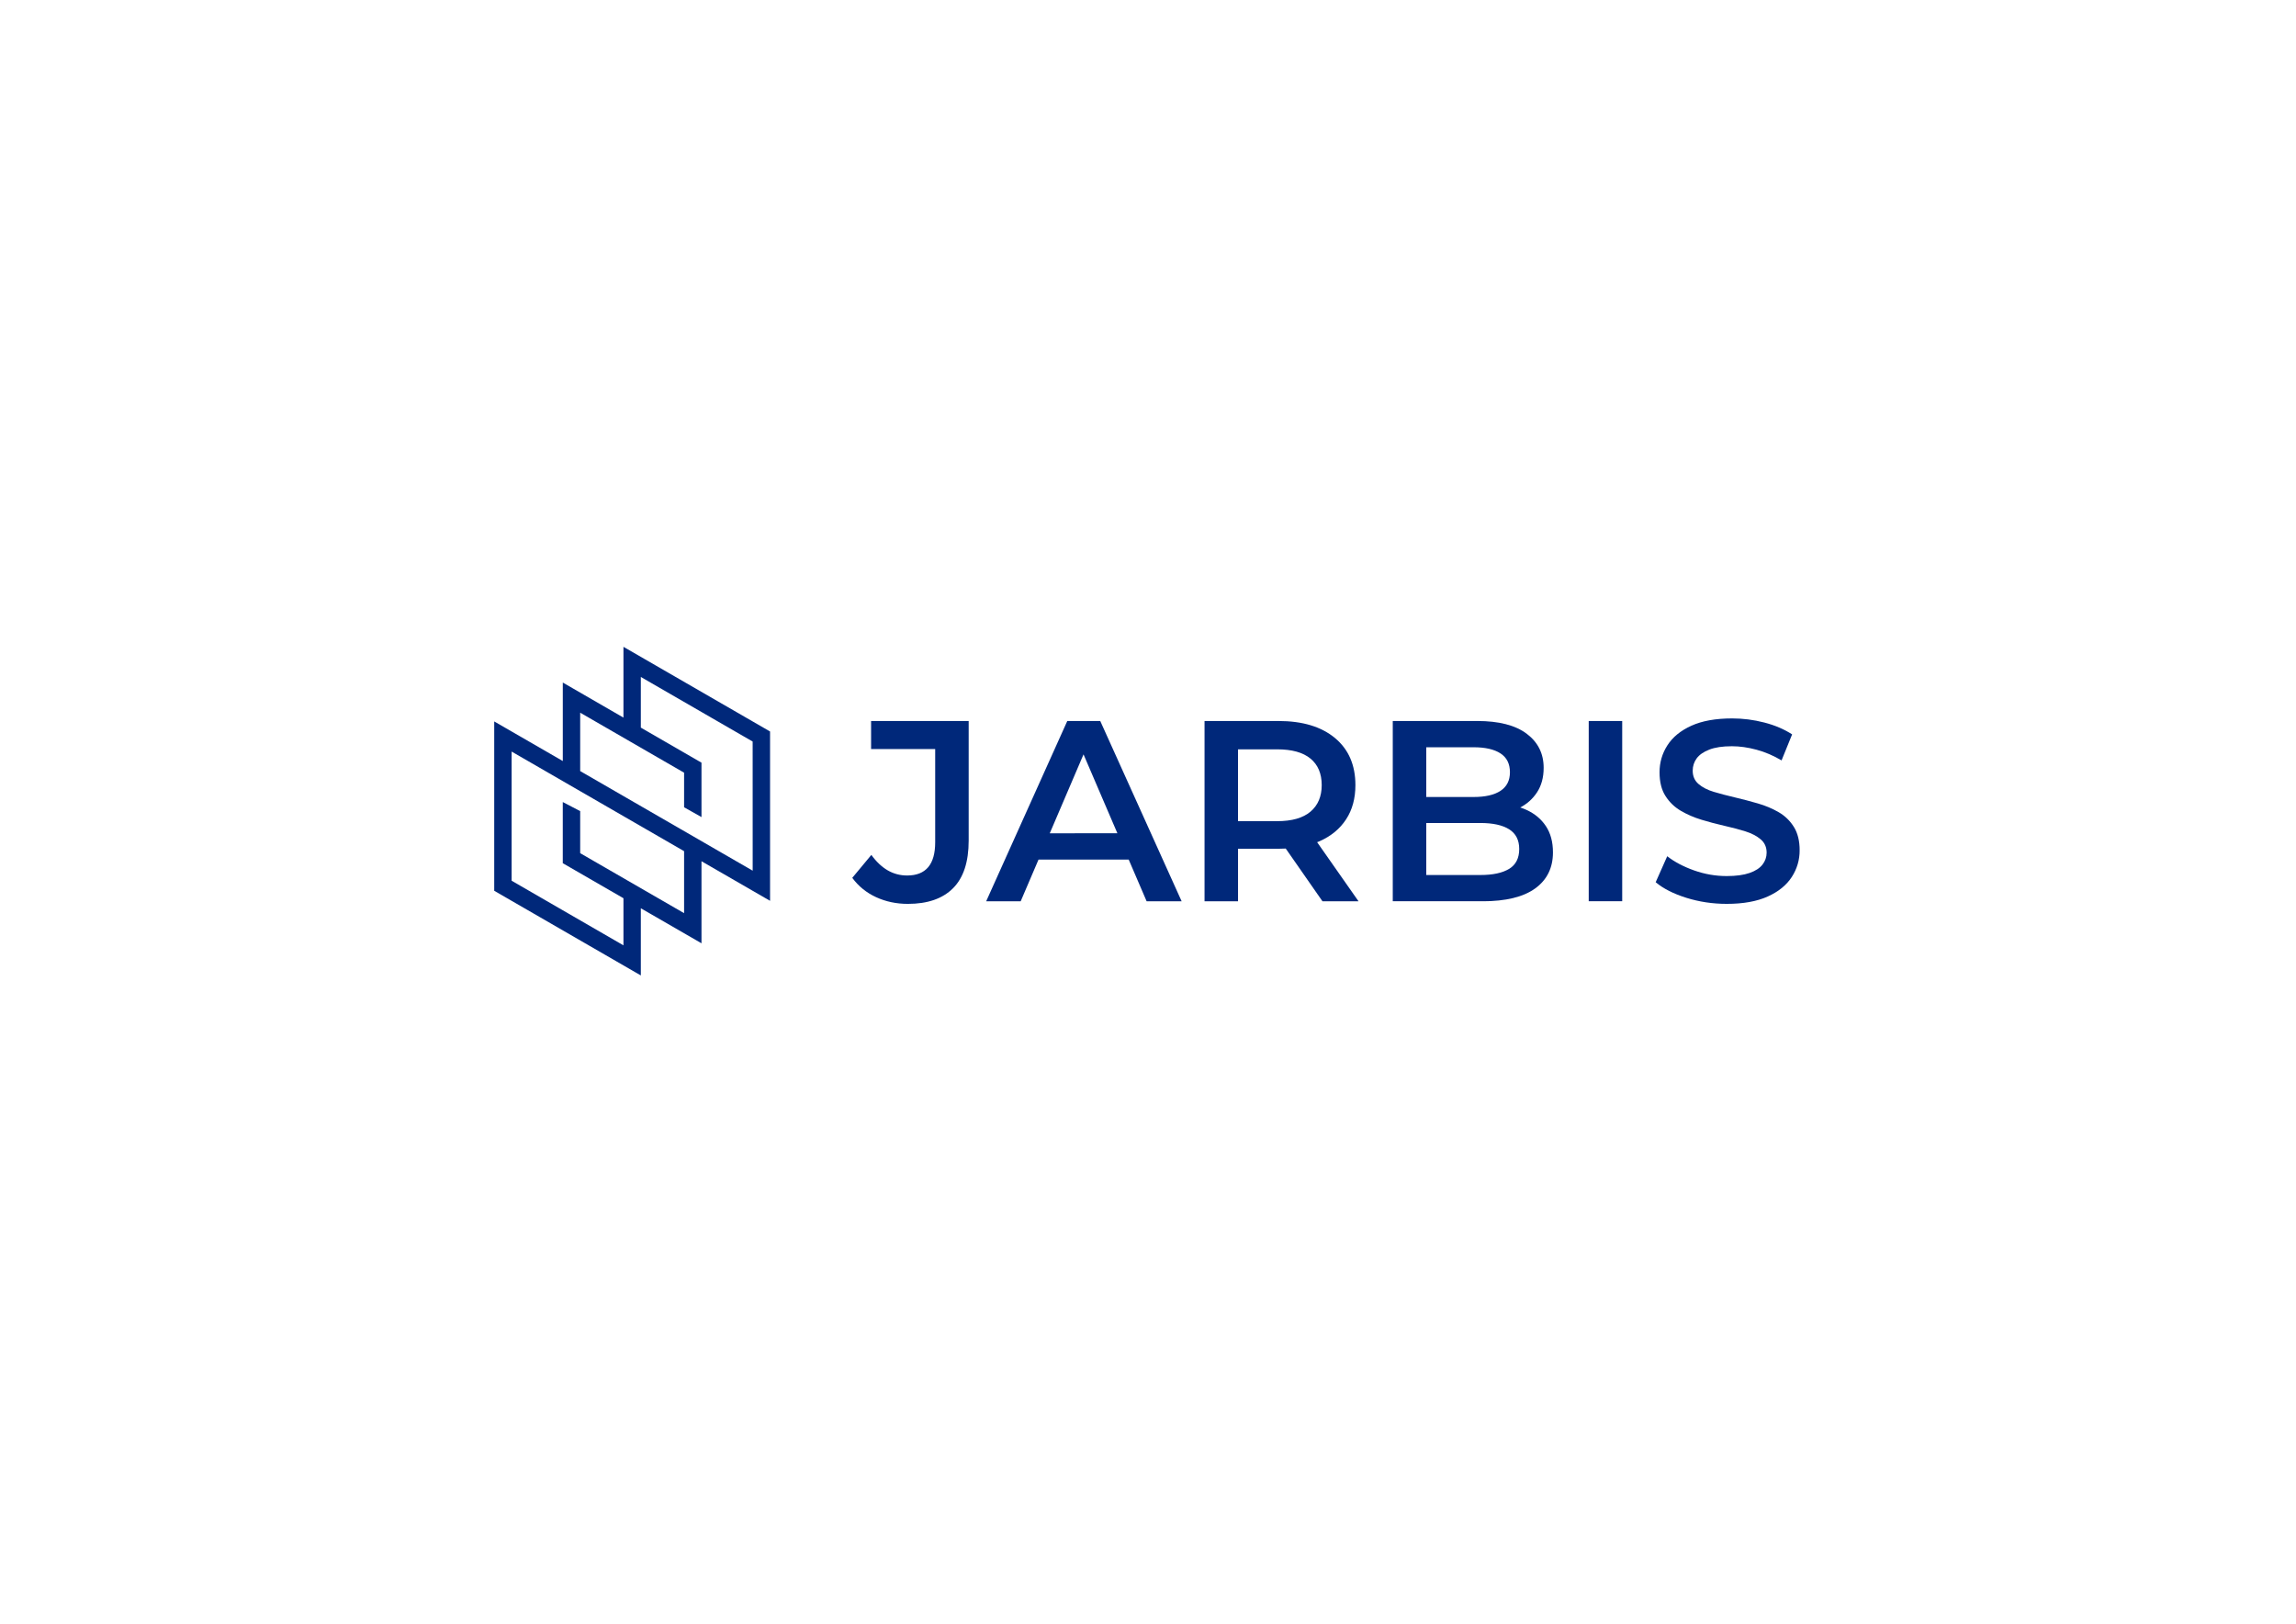
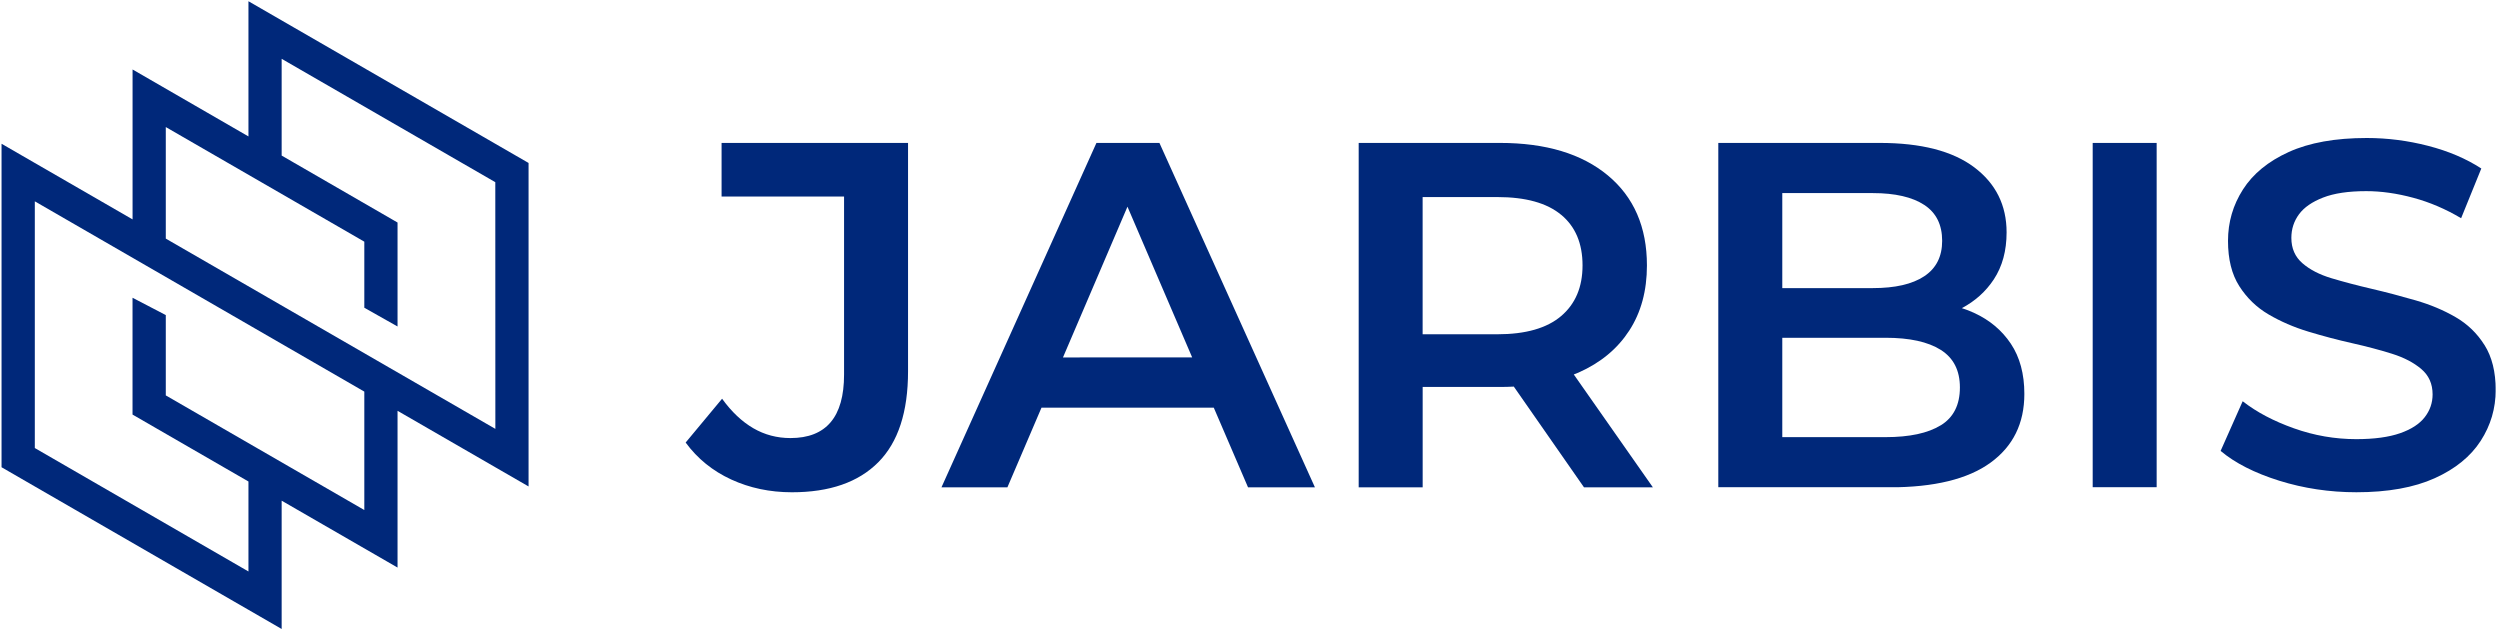
- <svg xmlns="http://www.w3.org/2000/svg" width="1123" zoomAndPan="magnify" viewBox="0 0 842.25 595.5" height="794" preserveAspectRatio="xMidYMid meet" version="1.0">
+ <svg xmlns="http://www.w3.org/2000/svg" width="480" zoomAndPan="magnify" viewBox="181 237 480 122" height="122" preserveAspectRatio="xMidYMid meet" version="1.0">
  <defs>
    <clipPath id="b649c947a1">
      <path d="M 0.297 0.238 L 101.488 0.238 L 101.488 120.797 L 0.297 120.797 Z M 0.297 0.238 " clip-rule="nonzero" />
    </clipPath>
    <clipPath id="7f89f59509">
      <path d="M 95.109 82.344 L 31.832 45.812 L 31.832 24.395 L 69.949 46.402 L 69.949 59.086 L 76.328 62.684 L 76.328 42.727 L 54.078 29.871 L 54.078 11.293 L 95.098 34.98 Z M 69.949 97.926 L 31.832 75.918 L 31.832 60.496 L 25.445 57.168 L 25.445 79.598 L 47.703 92.449 L 47.703 109.723 L 6.684 86.023 L 6.684 38.656 L 69.949 75.188 Z M 101.484 31.289 L 47.703 0.238 L 47.703 26.195 L 25.453 13.34 L 25.453 42.125 L 0.297 27.602 L 0.297 89.711 L 54.078 120.766 L 54.078 96.129 L 76.328 108.973 L 76.328 78.875 L 101.484 93.398 Z M 101.484 31.289 " clip-rule="nonzero" />
    </clipPath>
    <clipPath id="6fd9c62060">
      <path d="M 0.297 0.238 L 101.488 0.238 L 101.488 120.777 L 0.297 120.777 Z M 0.297 0.238 " clip-rule="nonzero" />
    </clipPath>
    <clipPath id="80e61a3874">
      <path d="M 95.109 82.344 L 31.832 45.812 L 31.832 24.395 L 69.949 46.402 L 69.949 59.086 L 76.328 62.684 L 76.328 42.727 L 54.078 29.871 L 54.078 11.293 L 95.098 34.98 Z M 69.949 97.926 L 31.832 75.918 L 31.832 60.496 L 25.445 57.168 L 25.445 79.598 L 47.703 92.449 L 47.703 109.723 L 6.684 86.023 L 6.684 38.656 L 69.949 75.188 Z M 101.484 31.289 L 47.703 0.238 L 47.703 26.195 L 25.453 13.34 L 25.453 42.125 L 0.297 27.602 L 0.297 89.711 L 54.078 120.766 L 54.078 96.129 L 76.328 108.973 L 76.328 78.875 L 101.484 93.398 Z M 101.484 31.289 " clip-rule="nonzero" />
    </clipPath>
    <clipPath id="48aa2a2436">
      <rect x="0" width="102" y="0" height="121" />
    </clipPath>
    <clipPath id="88163920cd">
      <path d="M 131.465 27.258 L 174.512 27.258 L 174.512 94.688 L 131.465 94.688 Z M 131.465 27.258 " clip-rule="nonzero" />
    </clipPath>
    <clipPath id="88ee7c6699">
      <path d="M 138.543 37.734 L 162.059 37.734 L 162.059 71.926 C 162.059 80.055 158.633 84.109 151.766 84.109 C 149.188 84.109 146.809 83.48 144.641 82.223 C 142.469 80.961 140.461 79.074 138.641 76.555 L 131.645 84.969 C 133.914 88.059 136.824 90.418 140.383 92.059 C 143.938 93.695 147.828 94.516 152.047 94.516 C 159.281 94.516 164.809 92.598 168.625 88.758 C 172.445 84.922 174.344 79.094 174.344 71.289 L 174.344 27.441 L 138.543 27.441 Z M 138.543 37.734 " clip-rule="nonzero" />
    </clipPath>
    <clipPath id="08e3e65ac3">
      <path d="M 0.465 0.262 L 43.363 0.262 L 43.363 67.641 L 0.465 67.641 Z M 0.465 0.262 " clip-rule="nonzero" />
    </clipPath>
    <clipPath id="a936d6cfb7">
      <path d="M 7.543 10.734 L 31.059 10.734 L 31.059 44.926 C 31.059 53.055 27.633 57.109 20.766 57.109 C 18.188 57.109 15.809 56.48 13.641 55.223 C 11.469 53.961 9.461 52.074 7.641 49.555 L 0.645 57.969 C 2.914 61.059 5.824 63.418 9.383 65.059 C 12.938 66.695 16.828 67.516 21.047 67.516 C 28.281 67.516 33.809 65.598 37.625 61.758 C 41.445 57.922 43.344 52.094 43.344 44.289 L 43.344 0.441 L 7.543 0.441 Z M 7.543 10.734 " clip-rule="nonzero" />
    </clipPath>
    <clipPath id="b2b7df38ec">
      <rect x="0" width="44" y="0" height="68" />
    </clipPath>
    <clipPath id="0c06abf522">
      <path d="M 180.531 27.258 L 252.477 27.258 L 252.477 93.785 L 180.531 93.785 Z M 180.531 27.258 " clip-rule="nonzero" />
    </clipPath>
    <clipPath id="4454f55e67">
      <path d="M 204.09 68.629 L 216.473 39.684 L 228.895 68.617 Z M 210.516 27.441 L 180.762 93.566 L 193.422 93.566 L 199.969 78.266 L 233.043 78.266 L 239.621 93.566 L 252.465 93.566 L 222.609 27.441 Z M 210.516 27.441 " clip-rule="nonzero" />
    </clipPath>
    <clipPath id="4429738d24">
      <path d="M 0.598 0.262 L 72.477 0.262 L 72.477 66.68 L 0.598 66.68 Z M 0.598 0.262 " clip-rule="nonzero" />
    </clipPath>
    <clipPath id="46cd3fdb32">
      <path d="M 24.09 41.629 L 36.473 12.684 L 48.895 41.617 Z M 30.516 0.441 L 0.762 66.566 L 13.422 66.566 L 19.969 51.266 L 53.043 51.266 L 59.621 66.566 L 72.465 66.566 L 42.609 0.441 Z M 30.516 0.441 " clip-rule="nonzero" />
    </clipPath>
    <clipPath id="89a4d98af5">
      <rect x="0" width="73" y="0" height="67" />
    </clipPath>
    <clipPath id="e74b611e31">
      <path d="M 260.602 27.258 L 317.496 27.258 L 317.496 93.785 L 260.602 93.785 Z M 260.602 27.258 " clip-rule="nonzero" />
    </clipPath>
    <clipPath id="5cd0561f11">
      <path d="M 299.738 41.234 C 302.477 43.5 303.848 46.738 303.848 50.957 C 303.848 55.117 302.477 58.355 299.738 60.684 C 297 63.012 292.922 64.18 287.504 64.18 L 273.145 64.18 L 273.145 37.836 L 287.496 37.836 C 292.914 37.836 296.992 38.965 299.73 41.234 M 303.129 71.508 C 307.316 69.648 310.543 66.969 312.812 63.48 C 315.082 59.992 316.211 55.816 316.211 50.969 C 316.211 43.602 313.711 37.836 308.703 33.676 C 303.695 29.52 296.789 27.441 287.977 27.441 L 260.867 27.441 L 260.867 93.566 L 273.152 93.566 L 273.152 74.297 L 288.074 74.297 C 288.953 74.297 289.812 74.266 290.652 74.227 L 304.125 93.566 L 317.352 93.566 L 302.168 71.898 C 302.488 71.766 302.816 71.648 303.137 71.508 " clip-rule="nonzero" />
    </clipPath>
    <clipPath id="be239abbab">
      <path d="M 0.688 0.262 L 57.496 0.262 L 57.496 66.68 L 0.688 66.68 Z M 0.688 0.262 " clip-rule="nonzero" />
    </clipPath>
    <clipPath id="beb20b7ac3">
      <path d="M 39.738 14.234 C 42.477 16.5 43.848 19.738 43.848 23.957 C 43.848 28.117 42.477 31.355 39.738 33.684 C 37 36.012 32.922 37.18 27.504 37.18 L 13.145 37.18 L 13.145 10.836 L 27.496 10.836 C 32.914 10.836 36.992 11.965 39.73 14.234 M 43.129 44.508 C 47.316 42.648 50.543 39.969 52.812 36.48 C 55.082 32.992 56.211 28.816 56.211 23.969 C 56.211 16.602 53.711 10.836 48.703 6.676 C 43.695 2.52 36.789 0.441 27.977 0.441 L 0.867 0.441 L 0.867 66.566 L 13.152 66.566 L 13.152 47.297 L 28.074 47.297 C 28.953 47.297 29.812 47.266 30.652 47.227 L 44.125 66.566 L 57.352 66.566 L 42.168 44.898 C 42.488 44.766 42.816 44.648 43.137 44.508 " clip-rule="nonzero" />
    </clipPath>
    <clipPath id="d7b8fd6baa">
      <rect x="0" width="58" y="0" height="67" />
    </clipPath>
    <clipPath id="96e6c762f0">
      <path d="M 329.914 27.441 L 388.898 27.441 L 388.898 93.77 L 329.914 93.77 Z M 329.914 27.441 " clip-rule="nonzero" />
    </clipPath>
    <clipPath id="abb94afd81">
      <path d="M 372.613 81.66 C 370.156 83.172 366.629 83.93 362.031 83.93 L 342.199 83.93 L 342.199 64.852 L 362.031 64.852 C 366.629 64.852 370.156 65.621 372.613 67.168 C 375.074 68.719 376.301 71.117 376.301 74.395 C 376.301 77.734 375.074 80.164 372.613 81.672 M 359.582 37.074 C 363.859 37.074 367.156 37.836 369.457 39.344 C 371.754 40.852 372.895 43.152 372.895 46.238 C 372.895 49.258 371.746 51.527 369.445 53.047 C 367.148 54.566 363.859 55.316 359.57 55.316 L 342.199 55.316 L 342.199 37.074 Z M 379.031 60.074 C 378.27 59.723 377.48 59.422 376.672 59.164 C 379.199 57.824 381.258 55.996 382.809 53.645 C 384.449 51.156 385.266 48.148 385.266 44.621 C 385.266 39.395 383.188 35.227 379.031 32.105 C 374.871 28.988 368.836 27.441 360.898 27.441 L 329.914 27.441 L 329.914 93.566 L 362.789 93.566 C 371.355 93.566 377.812 91.996 382.16 88.848 C 386.508 85.699 388.676 81.293 388.676 75.625 C 388.676 71.785 387.805 68.578 386.078 65.988 C 384.348 63.402 382 61.441 379.039 60.082 " clip-rule="nonzero" />
    </clipPath>
    <clipPath id="c1066ff335">
      <path d="M 0.914 0.441 L 59.734 0.441 L 59.734 66.68 L 0.914 66.68 Z M 0.914 0.441 " clip-rule="nonzero" />
    </clipPath>
    <clipPath id="895010bf4f">
      <path d="M 43.613 54.66 C 41.156 56.172 37.629 56.93 33.031 56.93 L 13.199 56.93 L 13.199 37.852 L 33.031 37.852 C 37.629 37.852 41.156 38.621 43.613 40.168 C 46.074 41.719 47.301 44.117 47.301 47.395 C 47.301 50.734 46.074 53.164 43.613 54.672 M 30.582 10.074 C 34.859 10.074 38.156 10.836 40.457 12.344 C 42.754 13.852 43.895 16.152 43.895 19.238 C 43.895 22.258 42.746 24.527 40.445 26.047 C 38.148 27.566 34.859 28.316 30.57 28.316 L 13.199 28.316 L 13.199 10.074 Z M 50.031 33.074 C 49.27 32.723 48.48 32.422 47.672 32.164 C 50.199 30.824 52.258 28.996 53.809 26.645 C 55.449 24.156 56.266 21.148 56.266 17.621 C 56.266 12.395 54.188 8.227 50.031 5.105 C 45.871 1.988 39.836 0.441 31.898 0.441 L 0.914 0.441 L 0.914 66.566 L 33.789 66.566 C 42.355 66.566 48.812 64.996 53.16 61.848 C 57.508 58.699 59.676 54.293 59.676 48.625 C 59.676 44.785 58.805 41.578 57.078 38.988 C 55.348 36.402 53 34.441 50.039 33.082 " clip-rule="nonzero" />
    </clipPath>
    <clipPath id="b9cb5f4c8b">
      <rect x="0" width="60" y="0" height="67" />
    </clipPath>
    <clipPath id="0d84c8290b">
      <path d="M 401.797 27.441 L 414.082 27.441 L 414.082 93.562 L 401.797 93.562 Z M 401.797 27.441 " clip-rule="nonzero" />
    </clipPath>
    <clipPath id="0116fd5b50">
      <path d="M 0.797 0.441 L 13.082 0.441 L 13.082 66.562 L 0.797 66.562 Z M 0.797 0.441 " clip-rule="nonzero" />
    </clipPath>
    <clipPath id="0a1850fac1">
      <rect x="0" width="14" y="0" height="67" />
    </clipPath>
    <clipPath id="40568a3502">
      <path d="M 426.359 26.496 L 479.367 26.496 L 479.367 94.562 L 426.359 94.562 Z M 426.359 26.496 " clip-rule="nonzero" />
    </clipPath>
    <clipPath id="333a635ffe">
      <path d="M 477.031 66.266 C 475.613 63.996 473.754 62.207 471.453 60.879 C 469.156 59.547 466.605 58.48 463.797 57.668 C 460.988 56.859 458.18 56.109 455.344 55.449 C 452.504 54.789 449.945 54.109 447.648 53.422 C 445.348 52.73 443.488 51.773 442.07 50.543 C 440.648 49.312 439.941 47.695 439.941 45.676 C 439.941 43.977 440.43 42.469 441.41 41.137 C 442.391 39.809 443.93 38.75 446.039 37.93 C 448.145 37.109 450.906 36.699 454.305 36.699 C 457.203 36.699 460.219 37.129 463.367 37.98 C 466.516 38.828 469.574 40.137 472.535 41.898 L 476.41 32.352 C 473.512 30.465 470.113 29.016 466.207 28.004 C 462.301 26.996 458.383 26.496 454.414 26.496 C 448.367 26.496 443.379 27.395 439.441 29.184 C 435.504 30.973 432.574 33.371 430.656 36.371 C 428.738 39.367 427.777 42.648 427.777 46.246 C 427.777 49.773 428.496 52.672 429.945 54.941 C 431.395 57.211 433.266 59.02 435.562 60.367 C 437.863 61.719 440.41 62.828 443.219 63.676 C 446.027 64.527 448.824 65.266 451.625 65.895 C 454.422 66.523 456.973 67.203 459.27 67.922 C 461.57 68.645 463.438 69.621 464.887 70.852 C 466.336 72.082 467.059 73.699 467.059 75.719 C 467.059 77.359 466.547 78.816 465.547 80.105 C 464.547 81.398 462.969 82.426 460.82 83.176 C 458.672 83.926 455.871 84.316 452.414 84.316 C 448.316 84.316 444.32 83.625 440.422 82.234 C 436.523 80.848 433.246 79.117 430.594 77.039 L 426.359 86.574 C 429.125 88.902 432.875 90.812 437.602 92.293 C 442.328 93.77 447.266 94.512 452.434 94.512 C 458.48 94.512 463.488 93.609 467.457 91.82 C 471.426 90.031 474.363 87.633 476.293 84.645 C 478.223 81.656 479.172 78.398 479.172 74.871 C 479.172 71.41 478.461 68.543 477.043 66.273 " clip-rule="nonzero" />
    </clipPath>
    <clipPath id="d851efafa2">
      <path d="M 0.359 0.496 L 53.367 0.496 L 53.367 68.562 L 0.359 68.562 Z M 0.359 0.496 " clip-rule="nonzero" />
    </clipPath>
    <clipPath id="c6a9074c20">
      <path d="M 51.031 40.266 C 49.613 37.996 47.754 36.207 45.453 34.879 C 43.156 33.547 40.605 32.48 37.797 31.668 C 34.988 30.859 32.18 30.109 29.344 29.449 C 26.504 28.789 23.945 28.109 21.648 27.422 C 19.348 26.73 17.488 25.773 16.07 24.543 C 14.648 23.312 13.941 21.695 13.941 19.676 C 13.941 17.977 14.43 16.469 15.41 15.137 C 16.391 13.809 17.93 12.75 20.039 11.93 C 22.145 11.109 24.906 10.699 28.305 10.699 C 31.203 10.699 34.219 11.129 37.367 11.98 C 40.516 12.828 43.574 14.137 46.535 15.898 L 50.41 6.352 C 47.512 4.465 44.113 3.016 40.207 2.004 C 36.301 0.996 32.383 0.496 28.414 0.496 C 22.367 0.496 17.379 1.395 13.441 3.184 C 9.504 4.973 6.574 7.371 4.656 10.371 C 2.738 13.367 1.777 16.648 1.777 20.246 C 1.777 23.773 2.496 26.672 3.945 28.941 C 5.395 31.211 7.266 33.02 9.562 34.367 C 11.863 35.719 14.41 36.828 17.219 37.676 C 20.027 38.527 22.824 39.266 25.625 39.895 C 28.422 40.523 30.973 41.203 33.27 41.922 C 35.57 42.645 37.438 43.621 38.887 44.852 C 40.336 46.082 41.059 47.699 41.059 49.719 C 41.059 51.359 40.547 52.816 39.547 54.105 C 38.547 55.398 36.969 56.426 34.82 57.176 C 32.672 57.926 29.871 58.316 26.414 58.316 C 22.316 58.316 18.32 57.625 14.422 56.234 C 10.523 54.848 7.246 53.117 4.594 51.039 L 0.359 60.574 C 3.125 62.902 6.875 64.812 11.602 66.293 C 16.328 67.77 21.266 68.512 26.434 68.512 C 32.48 68.512 37.488 67.609 41.457 65.82 C 45.426 64.031 48.363 61.633 50.293 58.645 C 52.223 55.656 53.172 52.398 53.172 48.871 C 53.172 45.41 52.461 42.543 51.043 40.273 " clip-rule="nonzero" />
    </clipPath>
    <clipPath id="58a6331900">
      <rect x="0" width="54" y="0" height="69" />
    </clipPath>
    <clipPath id="eae6065749">
      <rect x="0" width="480" y="0" height="122" />
    </clipPath>
  </defs>
  <g transform="matrix(1, 0, 0, 1, 181, 237)">
    <g clip-path="url(#eae6065749)">
      <g clip-path="url(#b649c947a1)">
        <g clip-path="url(#7f89f59509)">
          <g>
            <g clip-path="url(#48aa2a2436)">
              <g clip-path="url(#6fd9c62060)">
                <g clip-path="url(#80e61a3874)">
                  <path fill="#00287a" d="M 0.297 0.238 L 101.488 0.238 L 101.488 120.797 L 0.297 120.797 Z M 0.297 0.238 " fill-opacity="1" fill-rule="nonzero" />
                </g>
              </g>
            </g>
          </g>
        </g>
      </g>
      <g clip-path="url(#88163920cd)">
        <g clip-path="url(#88ee7c6699)">
          <g transform="matrix(1, 0, 0, 1, 131, 27)">
            <g clip-path="url(#b2b7df38ec)">
              <g clip-path="url(#08e3e65ac3)">
                <g clip-path="url(#a936d6cfb7)">
                  <rect x="-618.579" width="1455.408" fill="#00287a" y="-480.762" height="1029.024" fill-opacity="1" />
                </g>
              </g>
            </g>
          </g>
        </g>
      </g>
      <g clip-path="url(#0c06abf522)">
        <g clip-path="url(#4454f55e67)">
          <g transform="matrix(1, 0, 0, 1, 180, 27)">
            <g clip-path="url(#89a4d98af5)">
              <g clip-path="url(#4429738d24)">
                <g clip-path="url(#46cd3fdb32)">
                  <rect x="-667.579" width="1455.408" fill="#00287a" y="-480.762" height="1029.024" fill-opacity="1" />
                </g>
              </g>
            </g>
          </g>
        </g>
      </g>
      <g clip-path="url(#e74b611e31)">
        <g clip-path="url(#5cd0561f11)">
          <g transform="matrix(1, 0, 0, 1, 260, 27)">
            <g clip-path="url(#d7b8fd6baa)">
              <g clip-path="url(#be239abbab)">
                <g clip-path="url(#beb20b7ac3)">
                  <rect x="-747.579" width="1455.408" fill="#00287a" y="-480.762" height="1029.024" fill-opacity="1" />
                </g>
              </g>
            </g>
          </g>
        </g>
      </g>
      <g clip-path="url(#96e6c762f0)">
        <g clip-path="url(#abb94afd81)">
          <g transform="matrix(1, 0, 0, 1, 329, 27)">
            <g clip-path="url(#b9cb5f4c8b)">
              <g clip-path="url(#c1066ff335)">
                <g clip-path="url(#895010bf4f)">
                  <path fill="#00287a" d="M 0.914 0.441 L 59.672 0.441 L 59.672 66.539 L 0.914 66.539 Z M 0.914 0.441 " fill-opacity="1" fill-rule="nonzero" />
                </g>
              </g>
            </g>
          </g>
        </g>
      </g>
      <g clip-path="url(#0d84c8290b)">
        <g transform="matrix(1, 0, 0, 1, 401, 27)">
          <g clip-path="url(#0a1850fac1)">
            <g clip-path="url(#0116fd5b50)">
              <path fill="#00287a" d="M 0.797 0.441 L 13.078 0.441 L 13.078 66.539 L 0.797 66.539 Z M 0.797 0.441 " fill-opacity="1" fill-rule="nonzero" />
            </g>
          </g>
        </g>
      </g>
      <g clip-path="url(#40568a3502)">
        <g clip-path="url(#333a635ffe)">
          <g transform="matrix(1, 0, 0, 1, 426, 26)">
            <g clip-path="url(#58a6331900)">
              <g clip-path="url(#d851efafa2)">
                <g clip-path="url(#c6a9074c20)">
                  <path fill="#00287a" d="M 0.359 0.496 L 53.16 0.496 L 53.16 68.562 L 0.359 68.562 Z M 0.359 0.496 " fill-opacity="1" fill-rule="nonzero" />
                </g>
              </g>
            </g>
          </g>
        </g>
      </g>
    </g>
  </g>
</svg>
